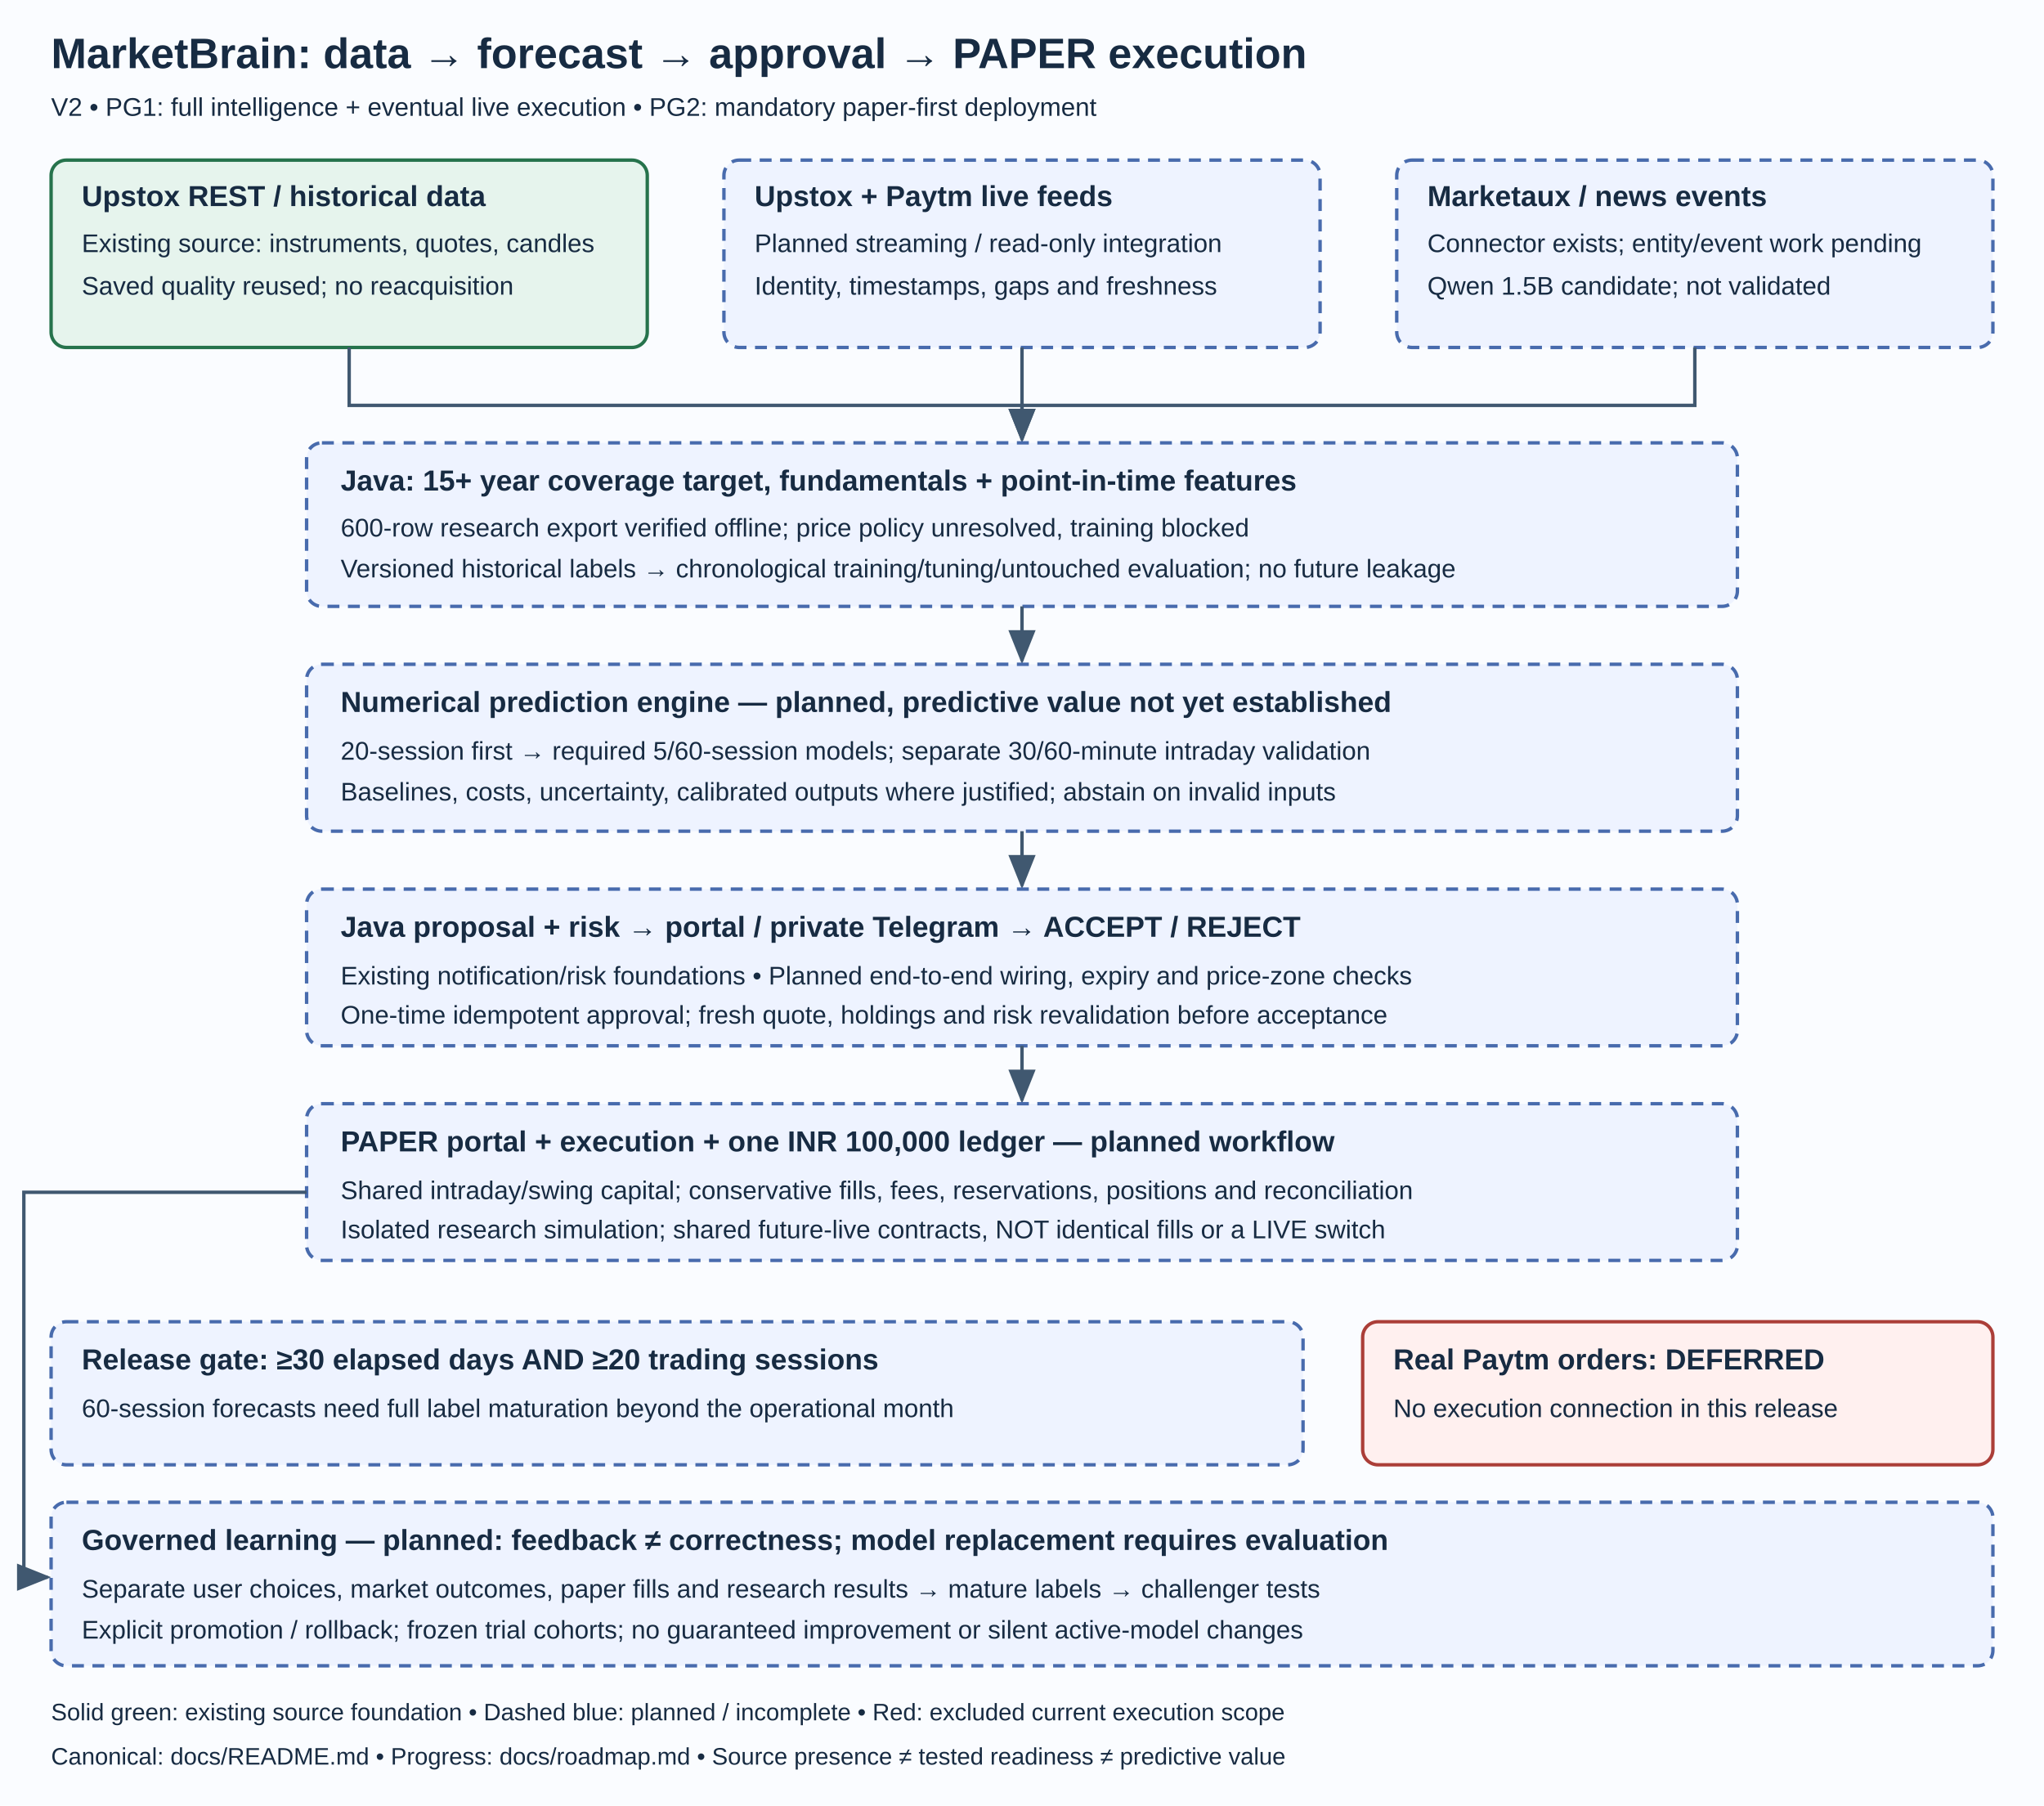
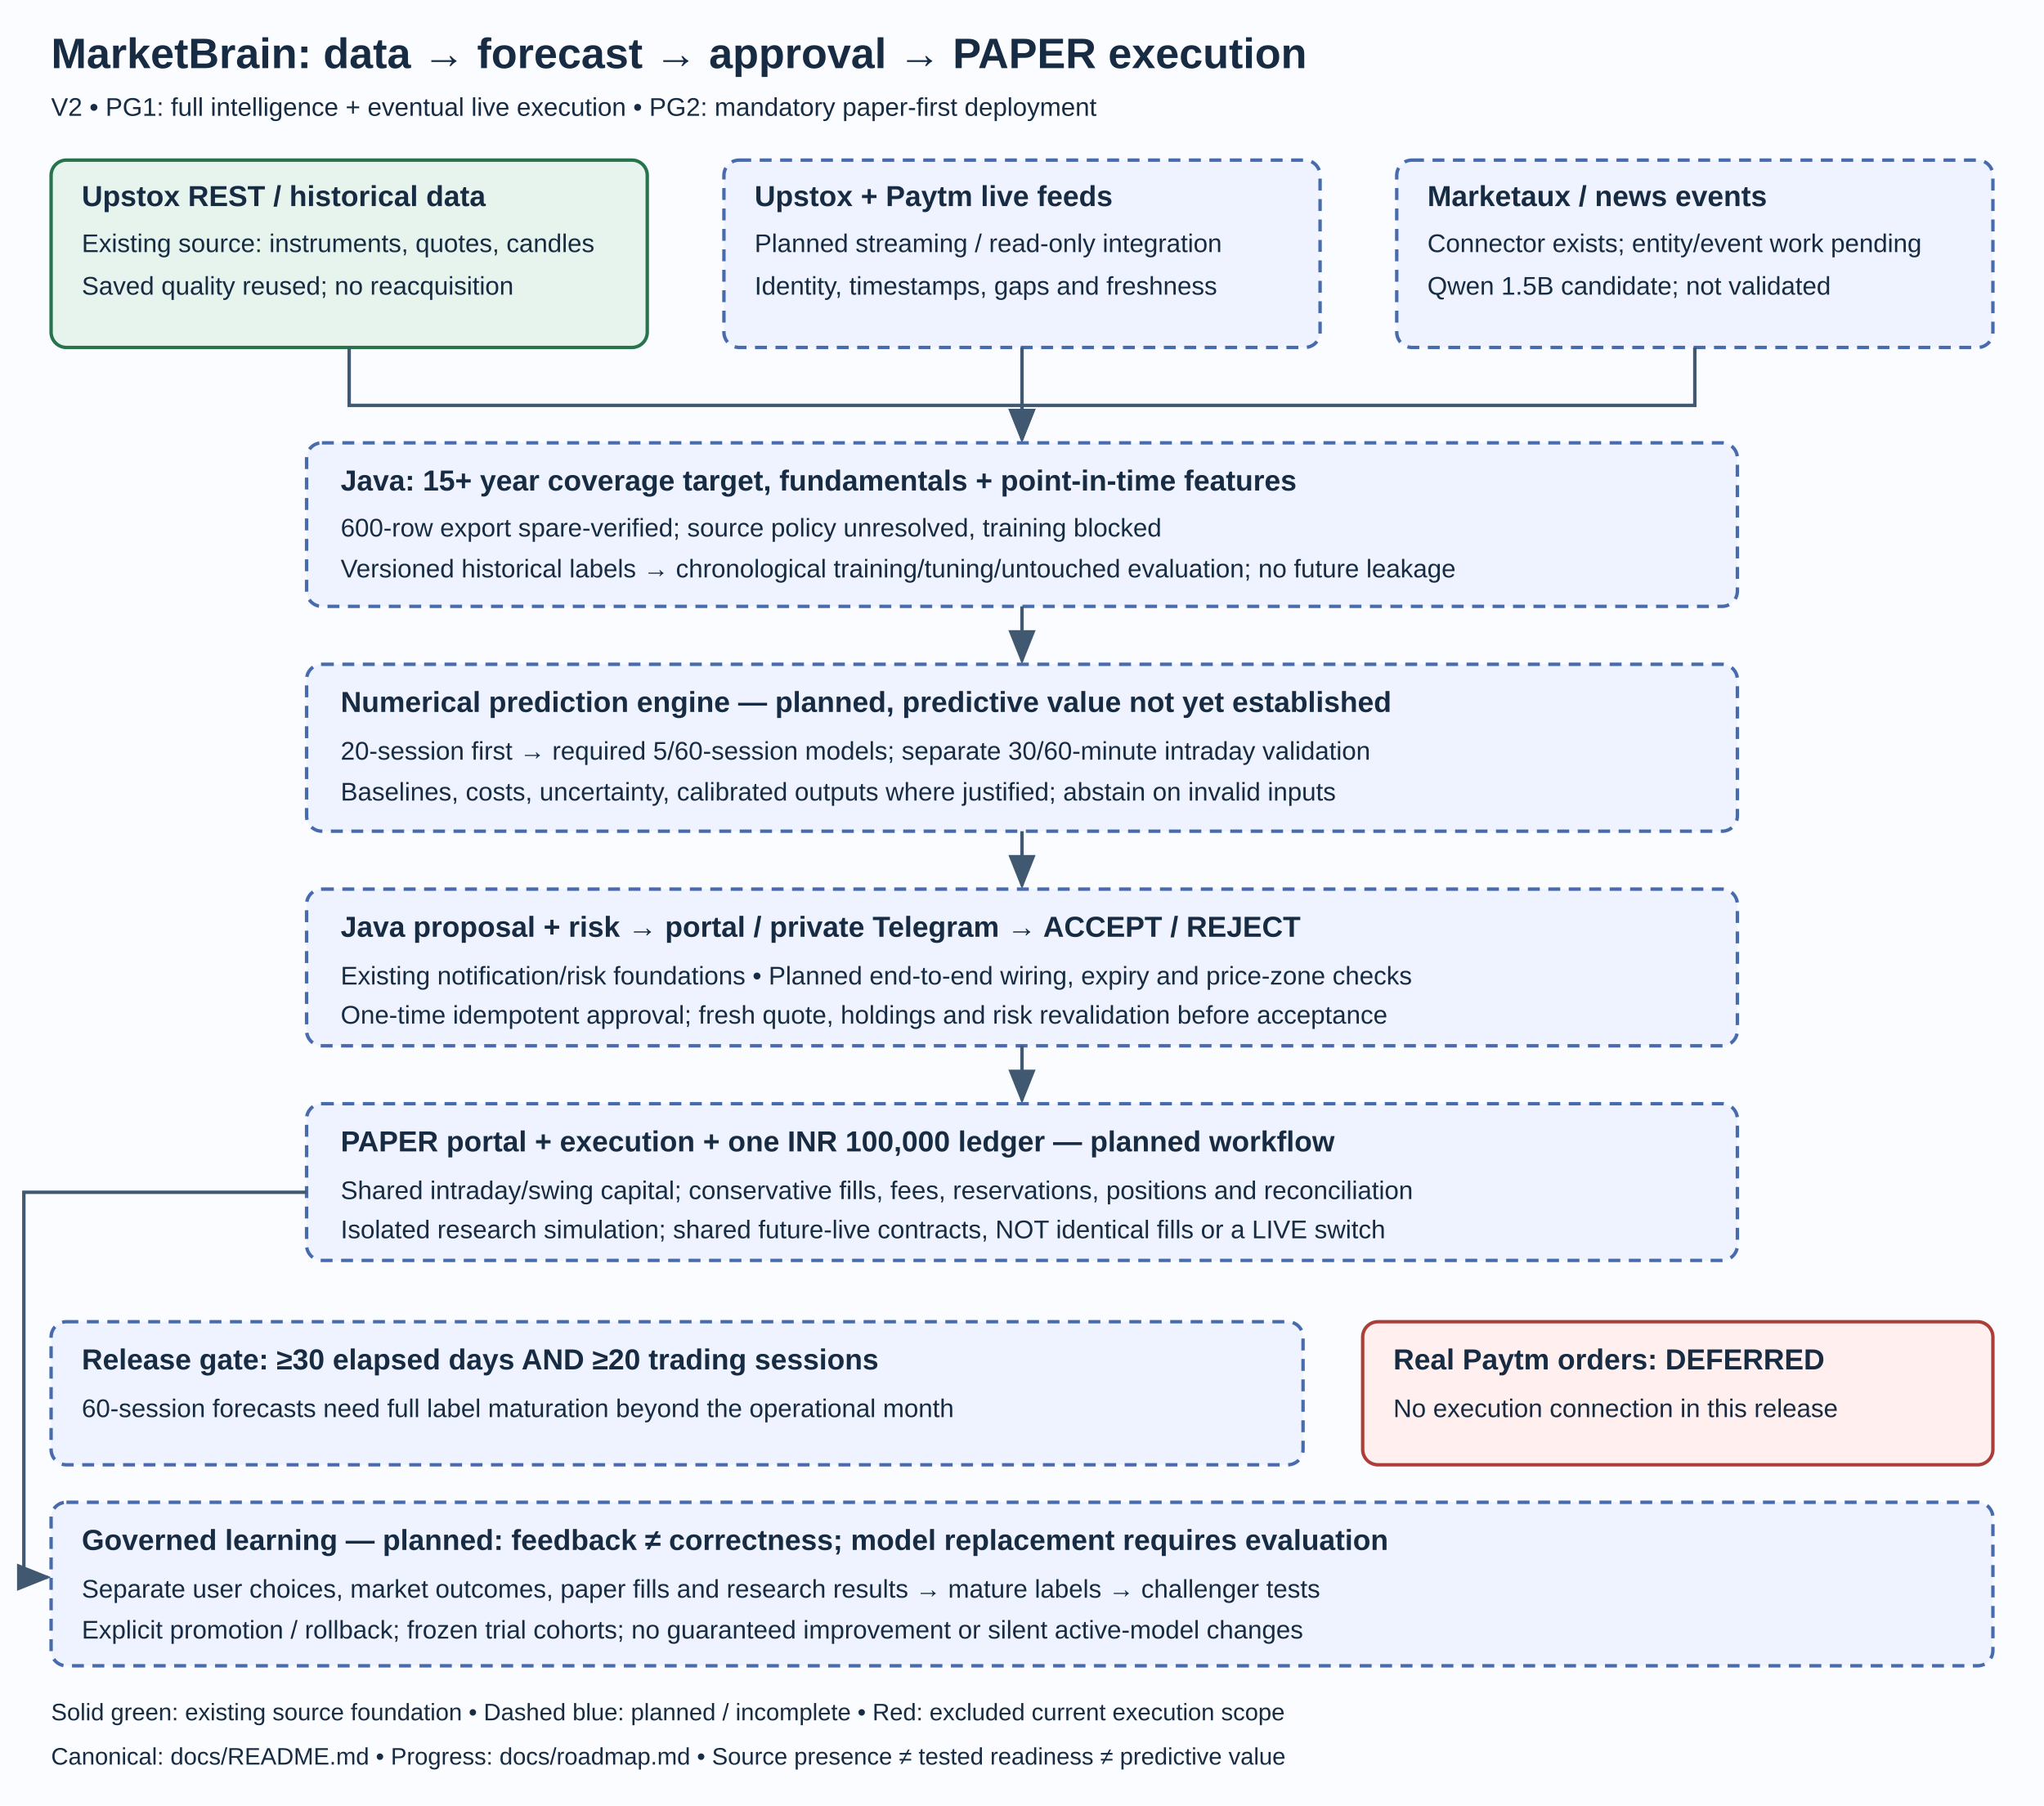
<svg xmlns="http://www.w3.org/2000/svg" width="1200" height="1060" viewBox="0 0 1200 1060" role="img" aria-labelledby="title desc">
  <defs>
    <marker id="arrow" markerWidth="10" markerHeight="8" refX="9" refY="4" orient="auto">
      <path d="M0,0 L10,4 L0,8 Z" fill="#405870" />
    </marker>
    <style>
      text { font-family: Arial, sans-serif; fill: #172b42; }
      .heading { font-size: 25px; font-weight: bold; }
      .label { font-size: 17px; font-weight: bold; }
      .body { font-size: 15px; }
      .small { font-size: 14px; }
      .existing { fill: #e6f4ed; stroke: #26734c; stroke-width: 2; }
      .planned { fill: #eef3ff; stroke: #486bad; stroke-width: 2; stroke-dasharray: 7 5; }
      .blocked { fill: #fff0ef; stroke: #ab3e38; stroke-width: 2; }
      .line { fill: none; stroke: #405870; stroke-width: 2; marker-end: url(#arrow); }
    </style>
  </defs>
  <rect width="1200" height="1060" fill="#fafcff" />
  <text x="30" y="40" class="heading">MarketBrain: data → forecast → approval → PAPER execution</text>
  <text x="30" y="68" class="body">V2 • PG1: full intelligence + eventual live execution • PG2: mandatory paper-first deployment</text>
  <rect x="30" y="94" width="350" height="110" rx="9" class="existing" />
  <text x="48" y="121" class="label">Upstox REST / historical data</text>
  <text x="48" y="148" class="body">Existing source: instruments, quotes, candles</text>
  <text x="48" y="173" class="body">Saved quality reused; no reacquisition</text>
  <rect x="425" y="94" width="350" height="110" rx="9" class="planned" />
  <text x="443" y="121" class="label">Upstox + Paytm live feeds</text>
  <text x="443" y="148" class="body">Planned streaming / read-only integration</text>
  <text x="443" y="173" class="body">Identity, timestamps, gaps and freshness</text>
  <rect x="820" y="94" width="350" height="110" rx="9" class="planned" />
  <text x="838" y="121" class="label">Marketaux / news events</text>
  <text x="838" y="148" class="body">Connector exists; entity/event work pending</text>
  <text x="838" y="173" class="body">Qwen 1.5B candidate; not validated</text>
  <path d="M205 204 V238 H600 V258" class="line" />
  <path d="M600 204 V258" class="line" />
  <path d="M995 204 V238 H600" fill="none" stroke="#405870" stroke-width="2" />
  <rect x="180" y="260" width="840" height="96" rx="9" class="planned" />
  <text x="200" y="288" class="label">Java: 15+ year coverage target, fundamentals + point-in-time features</text>
-   <text x="200" y="315" class="body">600-row research export verified offline; price policy unresolved, training blocked</text>
+   <text x="200" y="315" class="body">600-row export spare-verified; source policy unresolved, training blocked</text>
  <text x="200" y="339" class="body">Versioned historical labels → chronological training/tuning/untouched evaluation; no future leakage</text>
  <path d="M600 356 V388" class="line" />
  <rect x="180" y="390" width="840" height="98" rx="9" class="planned" />
  <text x="200" y="418" class="label">Numerical prediction engine — planned, predictive value not yet established</text>
  <text x="200" y="446" class="body">20-session first → required 5/60-session models; separate 30/60-minute intraday validation</text>
  <text x="200" y="470" class="body">Baselines, costs, uncertainty, calibrated outputs where justified; abstain on invalid inputs</text>
  <path d="M600 488 V520" class="line" />
  <rect x="180" y="522" width="840" height="92" rx="9" class="planned" />
  <text x="200" y="550" class="label">Java proposal + risk → portal / private Telegram → ACCEPT / REJECT</text>
  <text x="200" y="578" class="body">Existing notification/risk foundations • Planned end-to-end wiring, expiry and price-zone checks</text>
  <text x="200" y="601" class="body">One-time idempotent approval; fresh quote, holdings and risk revalidation before acceptance</text>
  <path d="M600 614 V646" class="line" />
  <rect x="180" y="648" width="840" height="92" rx="9" class="planned" />
  <text x="200" y="676" class="label">PAPER portal + execution + one INR 100,000 ledger — planned workflow</text>
  <text x="200" y="704" class="body">Shared intraday/swing capital; conservative fills, fees, reservations, positions and reconciliation</text>
  <text x="200" y="727" class="body">Isolated research simulation; shared future-live contracts, NOT identical fills or a LIVE switch</text>
  <rect x="30" y="776" width="735" height="84" rx="9" class="planned" />
  <text x="48" y="804" class="label">Release gate: ≥30 elapsed days AND ≥20 trading sessions</text>
  <text x="48" y="832" class="body">60-session forecasts need full label maturation beyond the operational month</text>
  <rect x="800" y="776" width="370" height="84" rx="9" class="blocked" />
  <text x="818" y="804" class="label">Real Paytm orders: DEFERRED</text>
  <text x="818" y="832" class="body">No execution connection in this release</text>
  <path d="M180 700 H14 V926 H28" class="line" />
  <rect x="30" y="882" width="1140" height="96" rx="9" class="planned" />
  <text x="48" y="910" class="label">Governed learning — planned: feedback ≠ correctness; model replacement requires evaluation</text>
  <text x="48" y="938" class="body">Separate user choices, market outcomes, paper fills and research results → mature labels → challenger tests</text>
  <text x="48" y="962" class="body">Explicit promotion / rollback; frozen trial cohorts; no guaranteed improvement or silent active-model changes</text>
  <text x="30" y="1010" class="small">Solid green: existing source foundation • Dashed blue: planned / incomplete • Red: excluded current execution scope</text>
  <text x="30" y="1036" class="small">Canonical: docs/README.md • Progress: docs/roadmap.md • Source presence ≠ tested readiness ≠ predictive value</text>
</svg>
